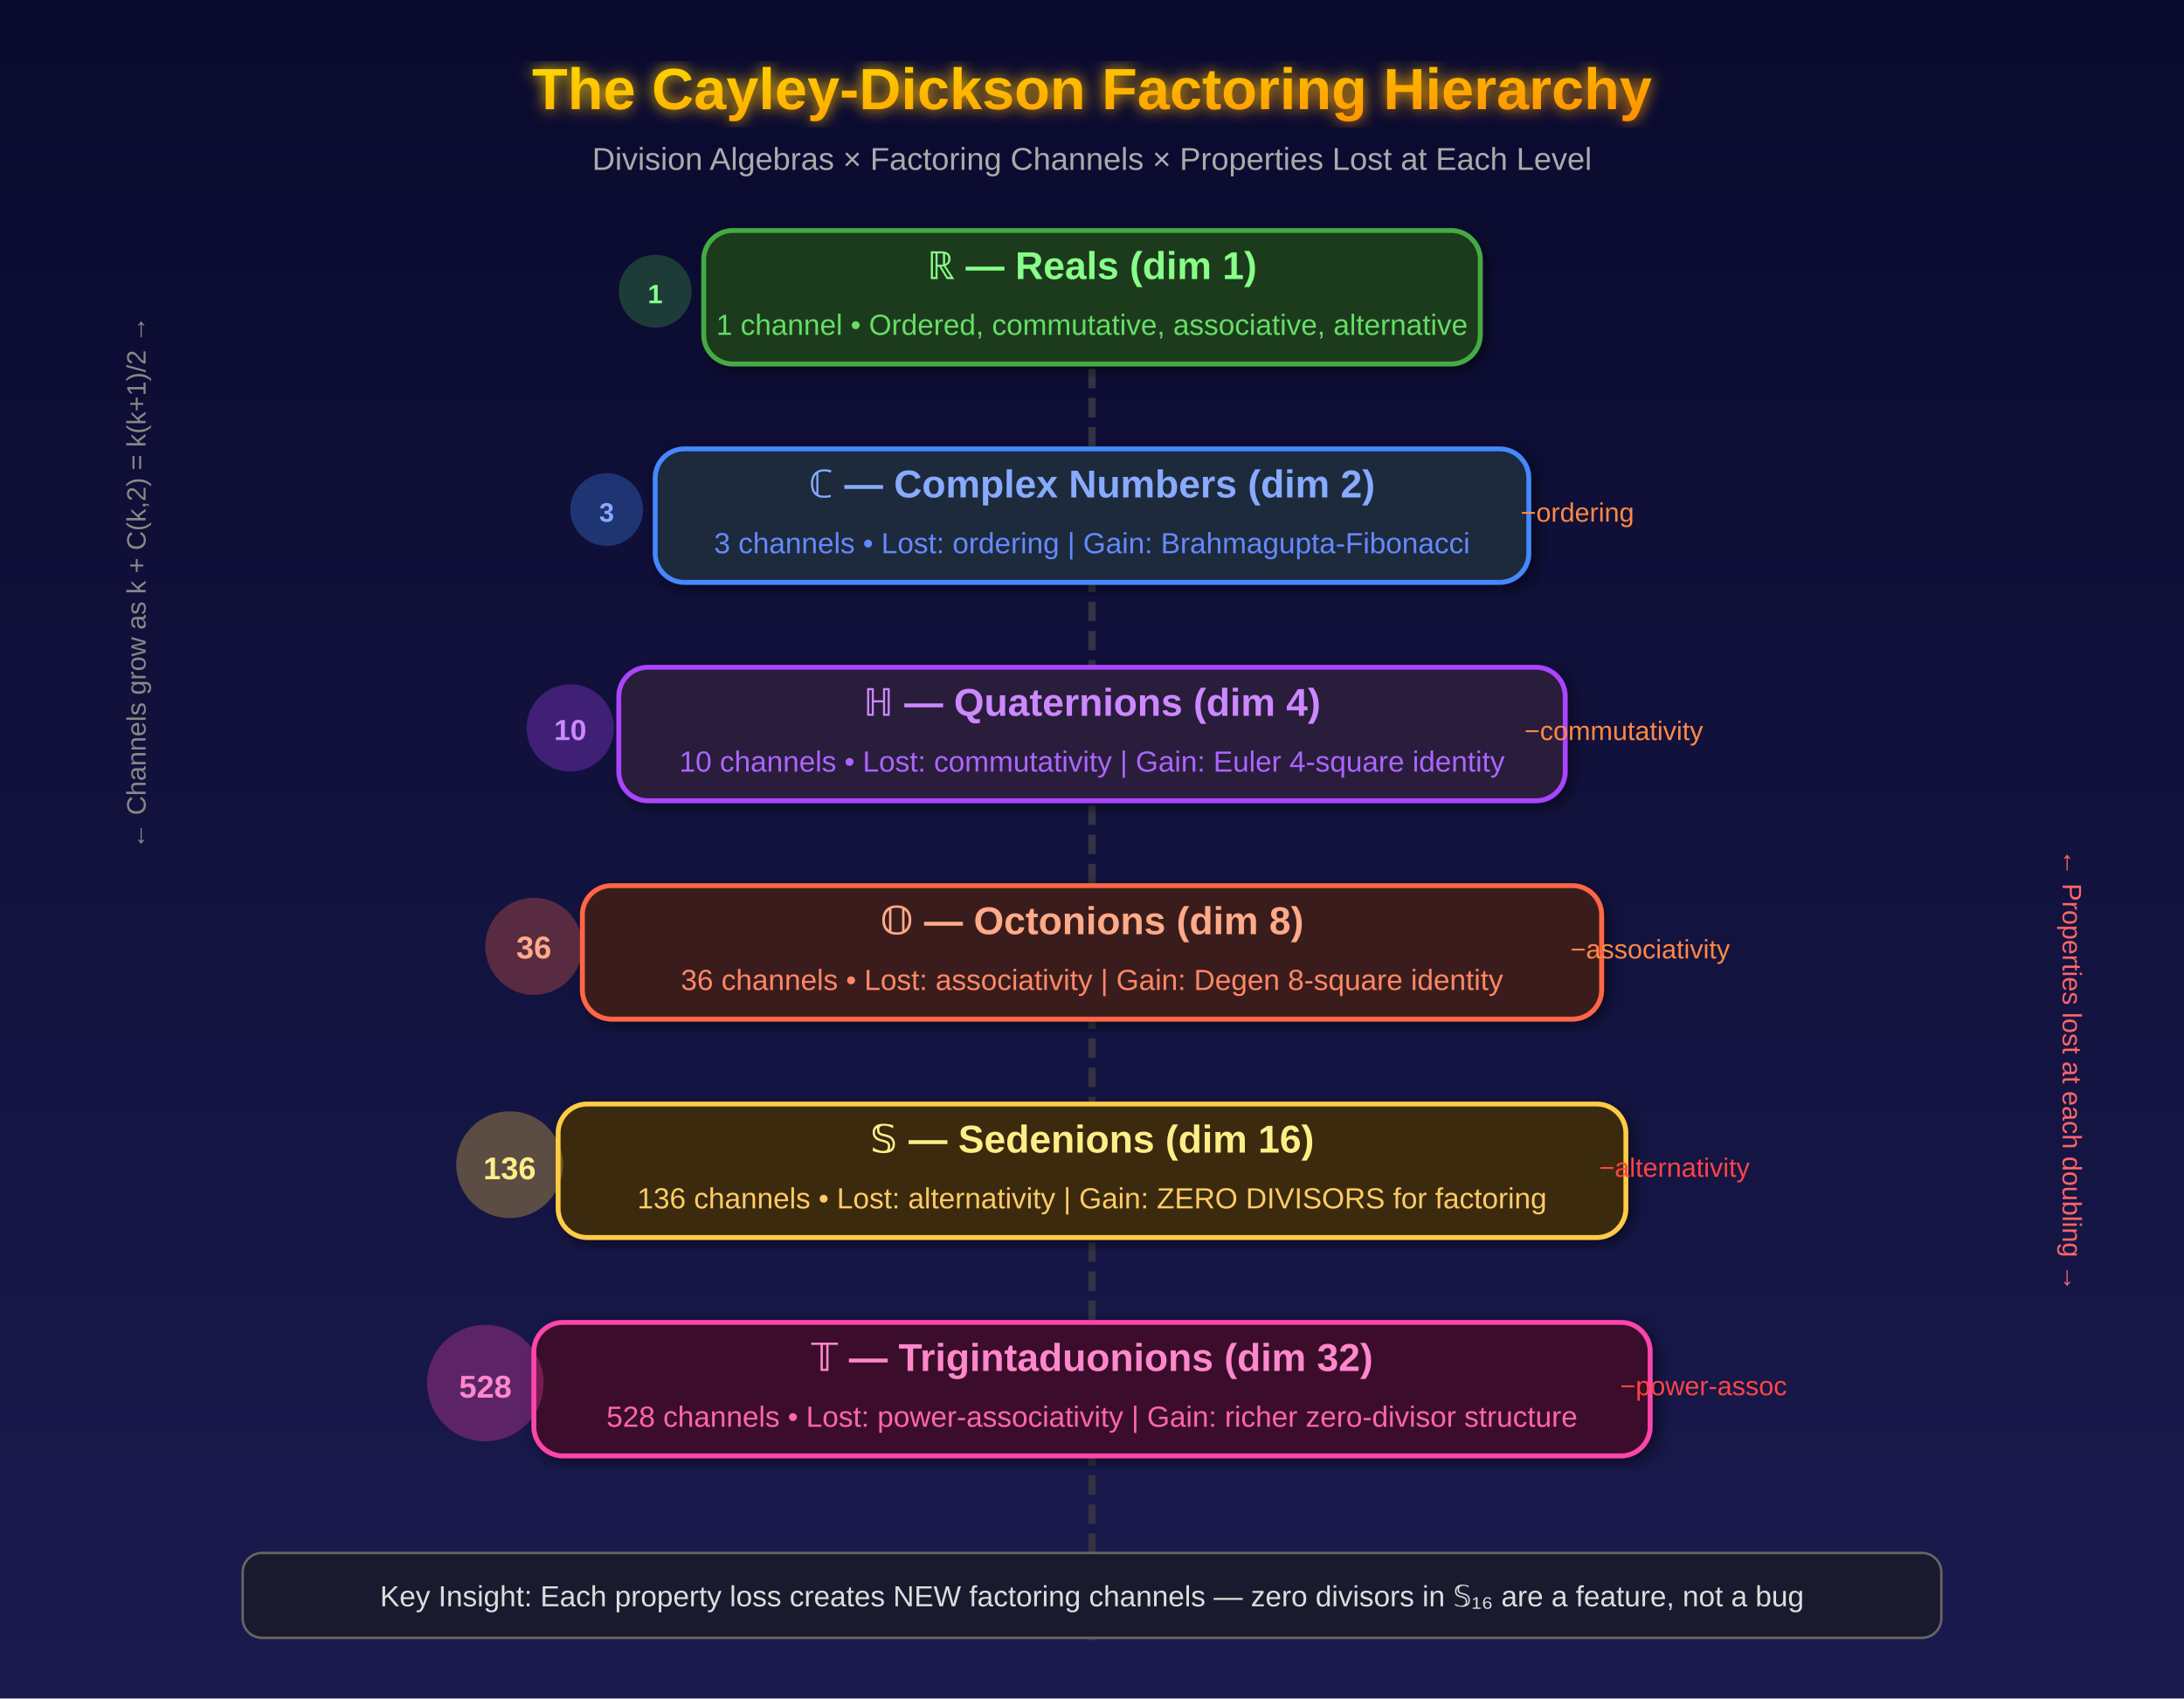
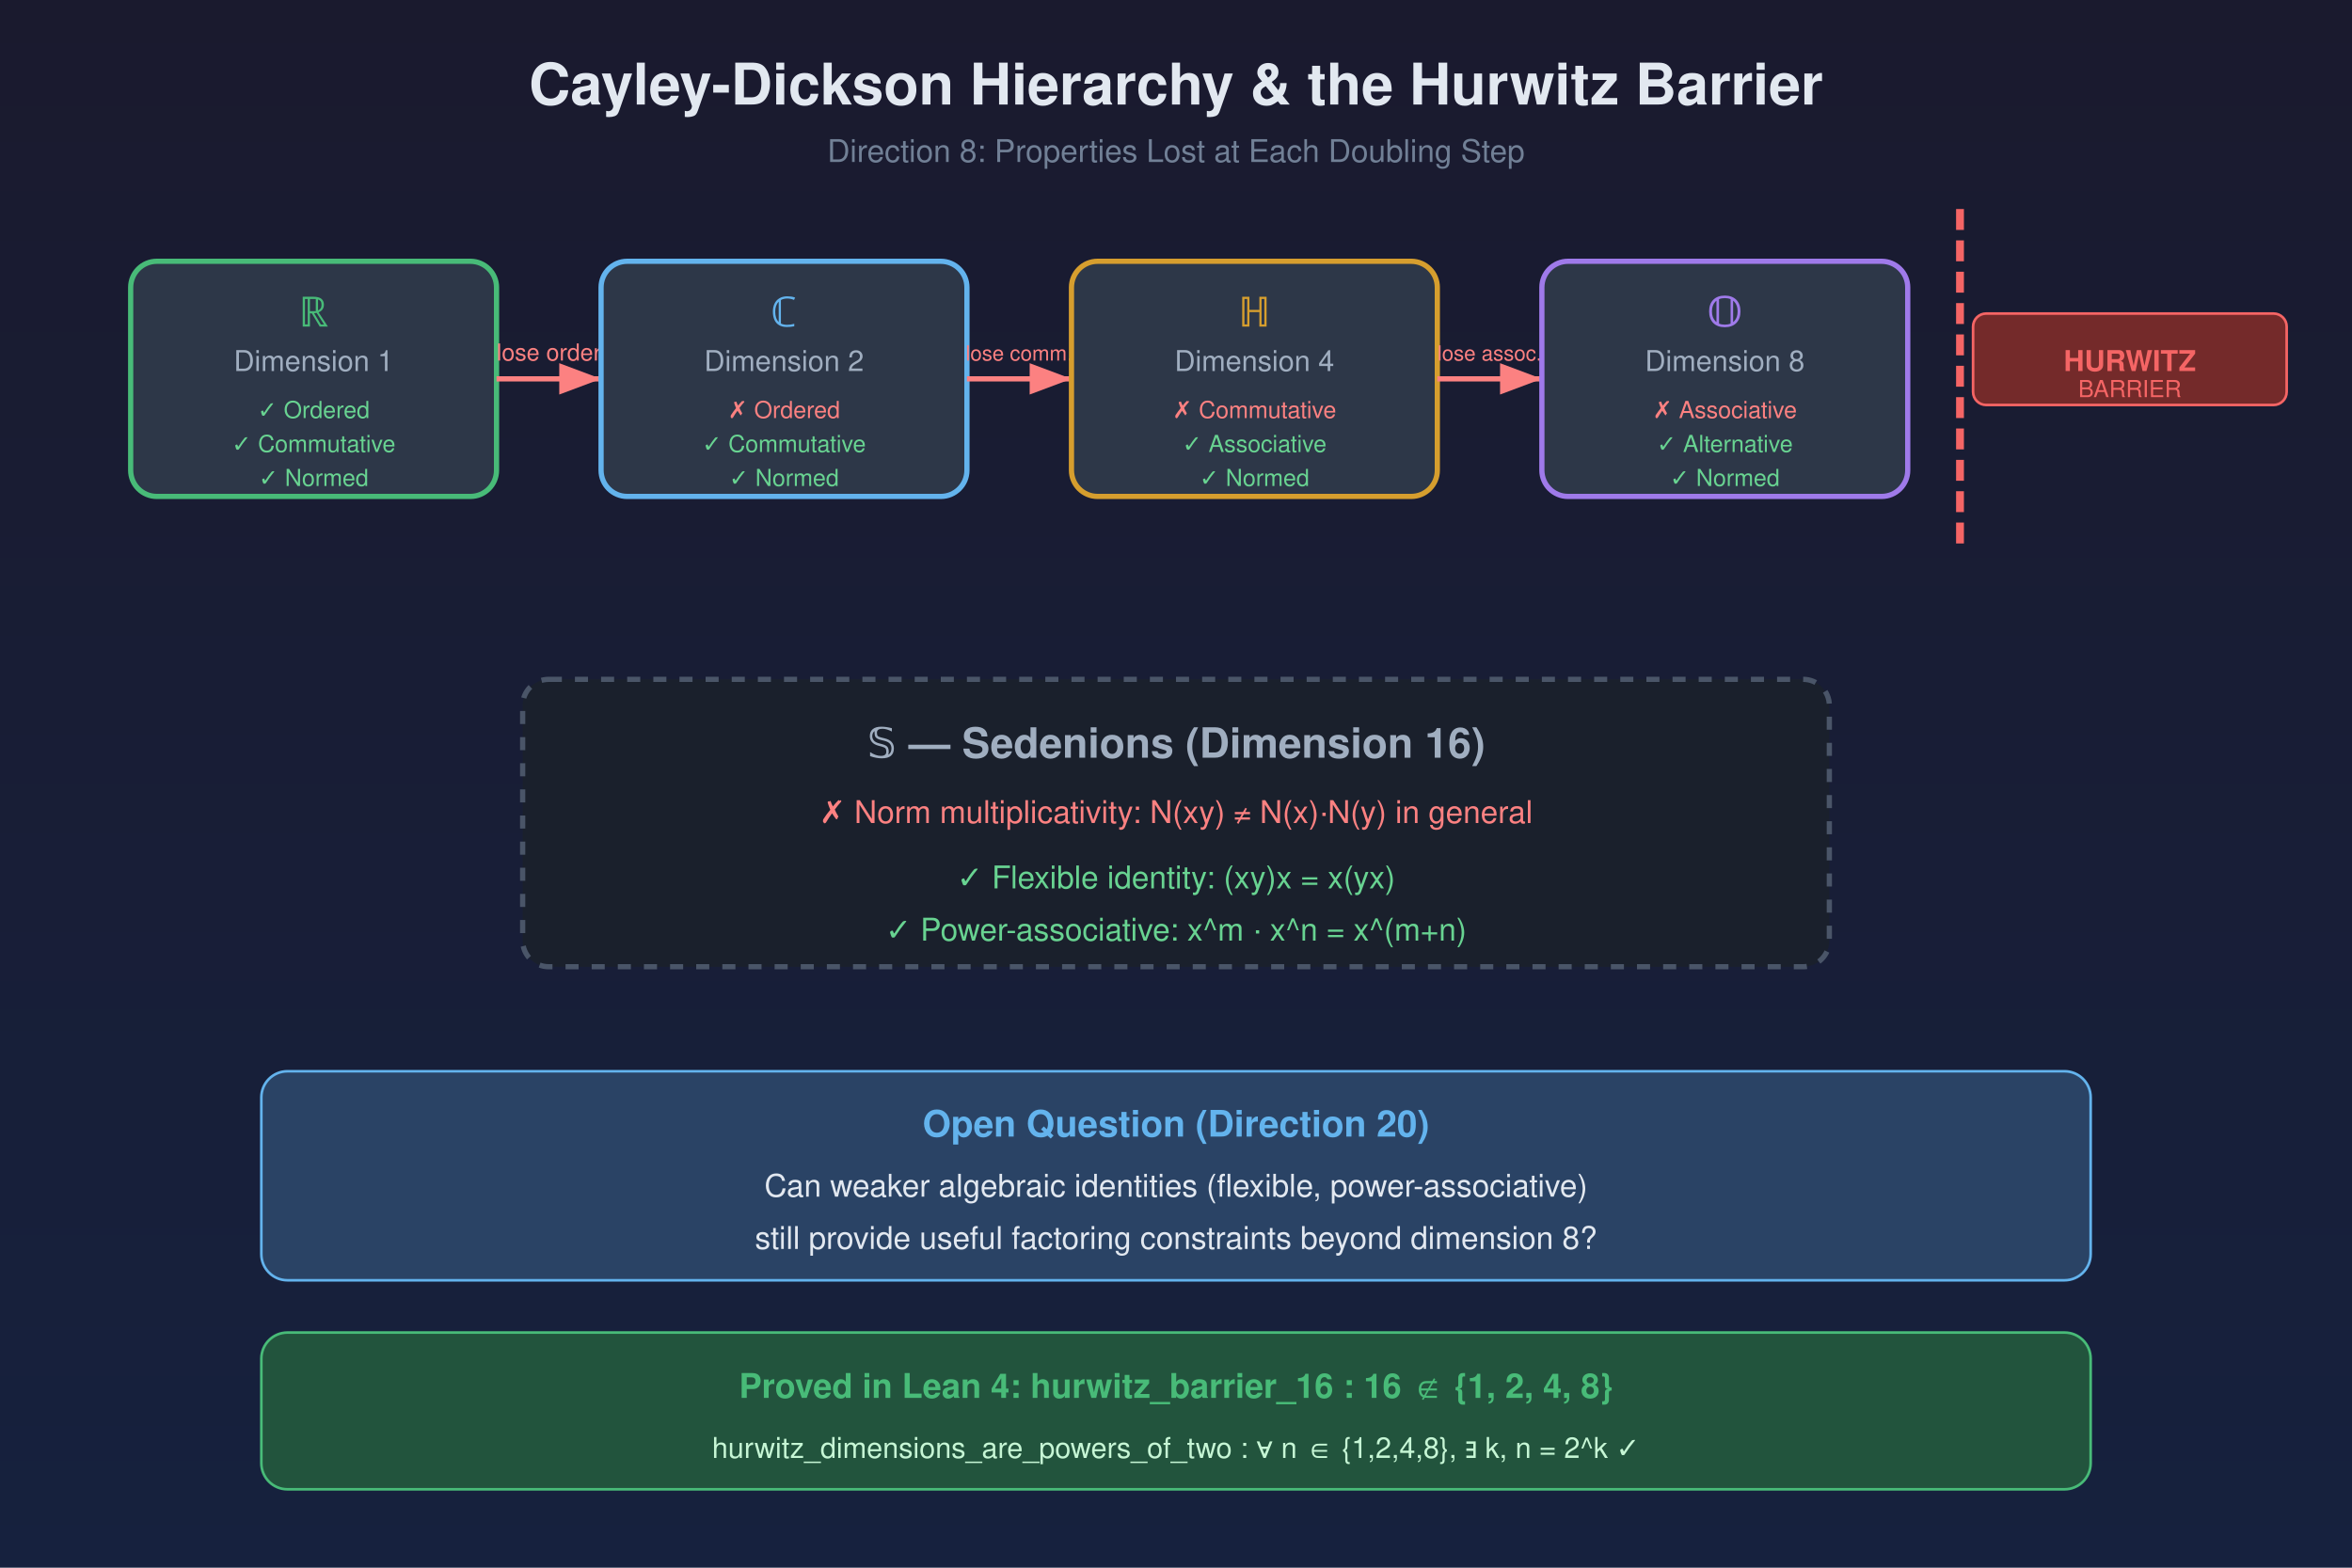
- <svg xmlns="http://www.w3.org/2000/svg" viewBox="0 0 900 700" font-family="'Segoe UI', Arial, sans-serif">
+ <svg xmlns="http://www.w3.org/2000/svg" viewBox="0 0 900 600" font-family="'Segoe UI', Helvetica, Arial, sans-serif">
  <defs>
-     <linearGradient id="bg" x1="0%" y1="0%" x2="0%" y2="100%">
-       <stop offset="0%" style="stop-color:#0a0a2e" />
-       <stop offset="100%" style="stop-color:#1a1a4e" />
+     <linearGradient id="bg3" x1="0" y1="0" x2="0" y2="1">
+       <stop offset="0%" stop-color="#1a1a2e" />
+       <stop offset="100%" stop-color="#16213e" />
    </linearGradient>
-     <linearGradient id="gold" x1="0%" y1="0%" x2="100%" y2="100%">
-       <stop offset="0%" style="stop-color:#ffd700" />
-       <stop offset="100%" style="stop-color:#ff8c00" />
-     </linearGradient>
-     <linearGradient id="silver" x1="0%" y1="0%" x2="100%" y2="100%">
-       <stop offset="0%" style="stop-color:#c0c0c0" />
-       <stop offset="100%" style="stop-color:#808080" />
-     </linearGradient>
-     <filter id="glow">
-       <feGaussianBlur stdDeviation="3" result="blur" />
-       <feMerge>
-         <feMergeNode in="blur" />
-         <feMergeNode in="SourceGraphic" />
-       </feMerge>
-     </filter>
-     <filter id="shadow">
-       <feDropShadow dx="2" dy="2" stdDeviation="3" flood-color="#000" flood-opacity="0.5" />
-     </filter>
  </defs>
-   <rect width="900" height="700" fill="url(#bg)" />
-   <text x="450" y="45" text-anchor="middle" fill="url(#gold)" font-size="24" font-weight="bold" filter="url(#glow)">
-     The Cayley-Dickson Factoring Hierarchy
+   <rect width="900" height="600" fill="url(#bg3)" />
+   <text x="450" y="40" text-anchor="middle" fill="#e2e8f0" font-size="22" font-weight="bold">
+     Cayley-Dickson Hierarchy &amp; the Hurwitz Barrier
  </text>
-   <text x="450" y="70" text-anchor="middle" fill="#aaa" font-size="13">
-     Division Algebras × Factoring Channels × Properties Lost at Each Level
+   <text x="450" y="62" text-anchor="middle" fill="#718096" font-size="12">
+     Direction 8: Properties Lost at Each Doubling Step
  </text>
-   <line x1="450" y1="140" x2="450" y2="680" stroke="#334" stroke-width="3" stroke-dasharray="8,4" />
-   <g transform="translate(450, 120)">
-     <rect x="-160" y="-25" width="320" height="55" rx="12" fill="#1a3a1a" stroke="#4a4" stroke-width="2" filter="url(#shadow)" />
-     <text x="0" y="-5" text-anchor="middle" fill="#8f8" font-size="16" font-weight="bold">ℝ — Reals (dim 1)</text>
-     <text x="0" y="18" text-anchor="middle" fill="#6d6" font-size="12">1 channel • Ordered, commutative, associative, alternative</text>
-     <circle cx="-180" cy="0" r="15" fill="#4a4" opacity="0.3" />
-     <text x="-180" y="5" text-anchor="middle" fill="#8f8" font-size="11" font-weight="bold">1</text>
-   </g>
-   <g transform="translate(450, 210)">
-     <rect x="-180" y="-25" width="360" height="55" rx="12" fill="#1a2a3a" stroke="#48f" stroke-width="2" filter="url(#shadow)" />
-     <text x="0" y="-5" text-anchor="middle" fill="#8af" font-size="16" font-weight="bold">ℂ — Complex Numbers (dim 2)</text>
-     <text x="0" y="18" text-anchor="middle" fill="#68f" font-size="12">3 channels • Lost: ordering | Gain: Brahmagupta-Fibonacci</text>
-     <circle cx="-200" cy="0" r="15" fill="#48f" opacity="0.3" />
-     <text x="-200" y="5" text-anchor="middle" fill="#8af" font-size="11" font-weight="bold">3</text>
-     <text x="200" y="5" text-anchor="middle" fill="#f84" font-size="11">−ordering</text>
-   </g>
-   <g transform="translate(450, 300)">
-     <rect x="-195" y="-25" width="390" height="55" rx="12" fill="#2a1a3a" stroke="#a4f" stroke-width="2" filter="url(#shadow)" />
-     <text x="0" y="-5" text-anchor="middle" fill="#c8f" font-size="16" font-weight="bold">ℍ — Quaternions (dim 4)</text>
-     <text x="0" y="18" text-anchor="middle" fill="#a6f" font-size="12">10 channels • Lost: commutativity | Gain: Euler 4-square identity</text>
-     <circle cx="-215" cy="0" r="18" fill="#a4f" opacity="0.3" />
-     <text x="-215" y="5" text-anchor="middle" fill="#c8f" font-size="12" font-weight="bold">10</text>
-     <text x="215" y="5" text-anchor="middle" fill="#f84" font-size="11">−commutativity</text>
-   </g>
-   <g transform="translate(450, 390)">
-     <rect x="-210" y="-25" width="420" height="55" rx="12" fill="#3a1a1a" stroke="#f64" stroke-width="2" filter="url(#shadow)" />
-     <text x="0" y="-5" text-anchor="middle" fill="#fa8" font-size="16" font-weight="bold">𝕆 — Octonions (dim 8)</text>
-     <text x="0" y="18" text-anchor="middle" fill="#f86" font-size="12">36 channels • Lost: associativity | Gain: Degen 8-square identity</text>
-     <circle cx="-230" cy="0" r="20" fill="#f64" opacity="0.3" />
-     <text x="-230" y="5" text-anchor="middle" fill="#fa8" font-size="13" font-weight="bold">36</text>
-     <text x="230" y="5" text-anchor="middle" fill="#f84" font-size="11">−associativity</text>
-   </g>
-   <g transform="translate(450, 480)">
-     <rect x="-220" y="-25" width="440" height="55" rx="12" fill="#3a2a0a" stroke="#fc4" stroke-width="2" filter="url(#shadow)" />
-     <text x="0" y="-5" text-anchor="middle" fill="#fe8" font-size="16" font-weight="bold">𝕊 — Sedenions (dim 16)</text>
-     <text x="0" y="18" text-anchor="middle" fill="#fc6" font-size="12">136 channels • Lost: alternativity | Gain: ZERO DIVISORS for factoring</text>
-     <circle cx="-240" cy="0" r="22" fill="#fc4" opacity="0.3" />
-     <text x="-240" y="6" text-anchor="middle" fill="#fe8" font-size="13" font-weight="bold">136</text>
-     <text x="240" y="5" text-anchor="middle" fill="#f44" font-size="11">−alternativity</text>
-   </g>
-   <g transform="translate(450, 570)">
-     <rect x="-230" y="-25" width="460" height="55" rx="12" fill="#3a0a2a" stroke="#f4a" stroke-width="2" filter="url(#shadow)" />
-     <text x="0" y="-5" text-anchor="middle" fill="#f8c" font-size="16" font-weight="bold">𝕋 — Trigintaduonions (dim 32)</text>
-     <text x="0" y="18" text-anchor="middle" fill="#f6a" font-size="12">528 channels • Lost: power-associativity | Gain: richer zero-divisor structure</text>
-     <circle cx="-250" cy="0" r="24" fill="#f4a" opacity="0.3" />
-     <text x="-250" y="6" text-anchor="middle" fill="#f8c" font-size="13" font-weight="bold">528</text>
-     <text x="252" y="5" text-anchor="middle" fill="#f44" font-size="11">−power-assoc</text>
-   </g>
-   <g transform="translate(80, 350)">
-     <text x="0" y="-20" fill="#888" font-size="11" transform="rotate(-90)">← Channels grow as k + C(k,2) = k(k+1)/2 →</text>
-   </g>
-   <g transform="translate(830, 350)">
-     <text x="0" y="-20" fill="#f66" font-size="11" transform="rotate(90)">← Properties lost at each doubling →</text>
-   </g>
-   <g transform="translate(450, 660)">
-     <rect x="-350" y="-20" width="700" height="35" rx="8" fill="#1a1a2e" stroke="#666" stroke-width="1" />
-     <text x="0" y="2" text-anchor="middle" fill="#ddd" font-size="12">
-       Key Insight: Each property loss creates NEW factoring channels — zero divisors in 𝕊₁₆ are a feature, not a bug
-     </text>
-   </g>
+   <rect x="50" y="100" width="140" height="90" rx="10" fill="#2d3748" stroke="#48bb78" stroke-width="2" />
+   <text x="120" y="125" text-anchor="middle" fill="#48bb78" font-size="16" font-weight="bold">ℝ</text>
+   <text x="120" y="142" text-anchor="middle" fill="#a0aec0" font-size="11">Dimension 1</text>
+   <text x="120" y="160" text-anchor="middle" fill="#68d391" font-size="9">✓ Ordered</text>
+   <text x="120" y="173" text-anchor="middle" fill="#68d391" font-size="9">✓ Commutative</text>
+   <text x="120" y="186" text-anchor="middle" fill="#68d391" font-size="9">✓ Normed</text>
+   <line x1="190" y1="145" x2="230" y2="145" stroke="#fc8181" stroke-width="2" marker-end="url(#arr2)" />
+   <text x="210" y="138" text-anchor="middle" fill="#fc8181" font-size="9">lose order</text>
+   <defs>
+     <marker id="arr2" markerWidth="8" markerHeight="6" refX="8" refY="3" orient="auto">
+       <polygon points="0 0, 8 3, 0 6" fill="#fc8181" />
+     </marker>
+   </defs>
+   <rect x="230" y="100" width="140" height="90" rx="10" fill="#2d3748" stroke="#63b3ed" stroke-width="2" />
+   <text x="300" y="125" text-anchor="middle" fill="#63b3ed" font-size="16" font-weight="bold">ℂ</text>
+   <text x="300" y="142" text-anchor="middle" fill="#a0aec0" font-size="11">Dimension 2</text>
+   <text x="300" y="160" text-anchor="middle" fill="#fc8181" font-size="9">✗ Ordered</text>
+   <text x="300" y="173" text-anchor="middle" fill="#68d391" font-size="9">✓ Commutative</text>
+   <text x="300" y="186" text-anchor="middle" fill="#68d391" font-size="9">✓ Normed</text>
+   <line x1="370" y1="145" x2="410" y2="145" stroke="#fc8181" stroke-width="2" marker-end="url(#arr2)" />
+   <text x="390" y="138" text-anchor="middle" fill="#fc8181" font-size="8">lose comm.</text>
+   <rect x="410" y="100" width="140" height="90" rx="10" fill="#2d3748" stroke="#d69e2e" stroke-width="2" />
+   <text x="480" y="125" text-anchor="middle" fill="#d69e2e" font-size="16" font-weight="bold">ℍ</text>
+   <text x="480" y="142" text-anchor="middle" fill="#a0aec0" font-size="11">Dimension 4</text>
+   <text x="480" y="160" text-anchor="middle" fill="#fc8181" font-size="9">✗ Commutative</text>
+   <text x="480" y="173" text-anchor="middle" fill="#68d391" font-size="9">✓ Associative</text>
+   <text x="480" y="186" text-anchor="middle" fill="#68d391" font-size="9">✓ Normed</text>
+   <line x1="550" y1="145" x2="590" y2="145" stroke="#fc8181" stroke-width="2" marker-end="url(#arr2)" />
+   <text x="570" y="138" text-anchor="middle" fill="#fc8181" font-size="8">lose assoc.</text>
+   <rect x="590" y="100" width="140" height="90" rx="10" fill="#2d3748" stroke="#9f7aea" stroke-width="2" />
+   <text x="660" y="125" text-anchor="middle" fill="#9f7aea" font-size="16" font-weight="bold">𝕆</text>
+   <text x="660" y="142" text-anchor="middle" fill="#a0aec0" font-size="11">Dimension 8</text>
+   <text x="660" y="160" text-anchor="middle" fill="#fc8181" font-size="9">✗ Associative</text>
+   <text x="660" y="173" text-anchor="middle" fill="#68d391" font-size="9">✓ Alternative</text>
+   <text x="660" y="186" text-anchor="middle" fill="#68d391" font-size="9">✓ Normed</text>
+   <line x1="750" y1="80" x2="750" y2="210" stroke="#f56565" stroke-width="3" stroke-dasharray="8,4" />
+   <rect x="755" y="120" width="120" height="35" rx="5" fill="#742a2a" stroke="#f56565" stroke-width="1" />
+   <text x="815" y="142" text-anchor="middle" fill="#f56565" font-size="11" font-weight="bold">HURWITZ</text>
+   <text x="815" y="152" text-anchor="middle" fill="#f56565" font-size="9">BARRIER</text>
+   <rect x="200" y="260" width="500" height="110" rx="10" fill="#1a202c" stroke="#4a5568" stroke-width="2" stroke-dasharray="5,5" />
+   <text x="450" y="290" text-anchor="middle" fill="#a0aec0" font-size="16" font-weight="bold">
+     𝕊 — Sedenions (Dimension 16)
+   </text>
+   <text x="450" y="315" text-anchor="middle" fill="#fc8181" font-size="12">
+     ✗ Norm multiplicativity: N(xy) ≠ N(x)·N(y) in general
+   </text>
+   <text x="450" y="340" text-anchor="middle" fill="#68d391" font-size="12">
+     ✓ Flexible identity: (xy)x = x(yx)
+   </text>
+   <text x="450" y="360" text-anchor="middle" fill="#68d391" font-size="12">
+     ✓ Power-associative: x^m · x^n = x^(m+n)
+   </text>
+   <rect x="100" y="410" width="700" height="80" rx="10" fill="#2a4365" stroke="#63b3ed" stroke-width="1" />
+   <text x="450" y="435" text-anchor="middle" fill="#63b3ed" font-size="14" font-weight="bold">
+     Open Question (Direction 20)
+   </text>
+   <text x="450" y="458" text-anchor="middle" fill="#e2e8f0" font-size="12">
+     Can weaker algebraic identities (flexible, power-associative)
+   </text>
+   <text x="450" y="478" text-anchor="middle" fill="#e2e8f0" font-size="12">
+     still provide useful factoring constraints beyond dimension 8?
+   </text>
+   <rect x="100" y="510" width="700" height="60" rx="10" fill="#22543d" stroke="#48bb78" stroke-width="1" />
+   <text x="450" y="535" text-anchor="middle" fill="#48bb78" font-size="13" font-weight="bold">
+     Proved in Lean 4: hurwitz_barrier_16 : 16 ∉ {1, 2, 4, 8}
+   </text>
+   <text x="450" y="558" text-anchor="middle" fill="#c6f6d5" font-size="11">
+     hurwitz_dimensions_are_powers_of_two : ∀ n ∈ {1,2,4,8}, ∃ k, n = 2^k ✓
+   </text>
</svg>
